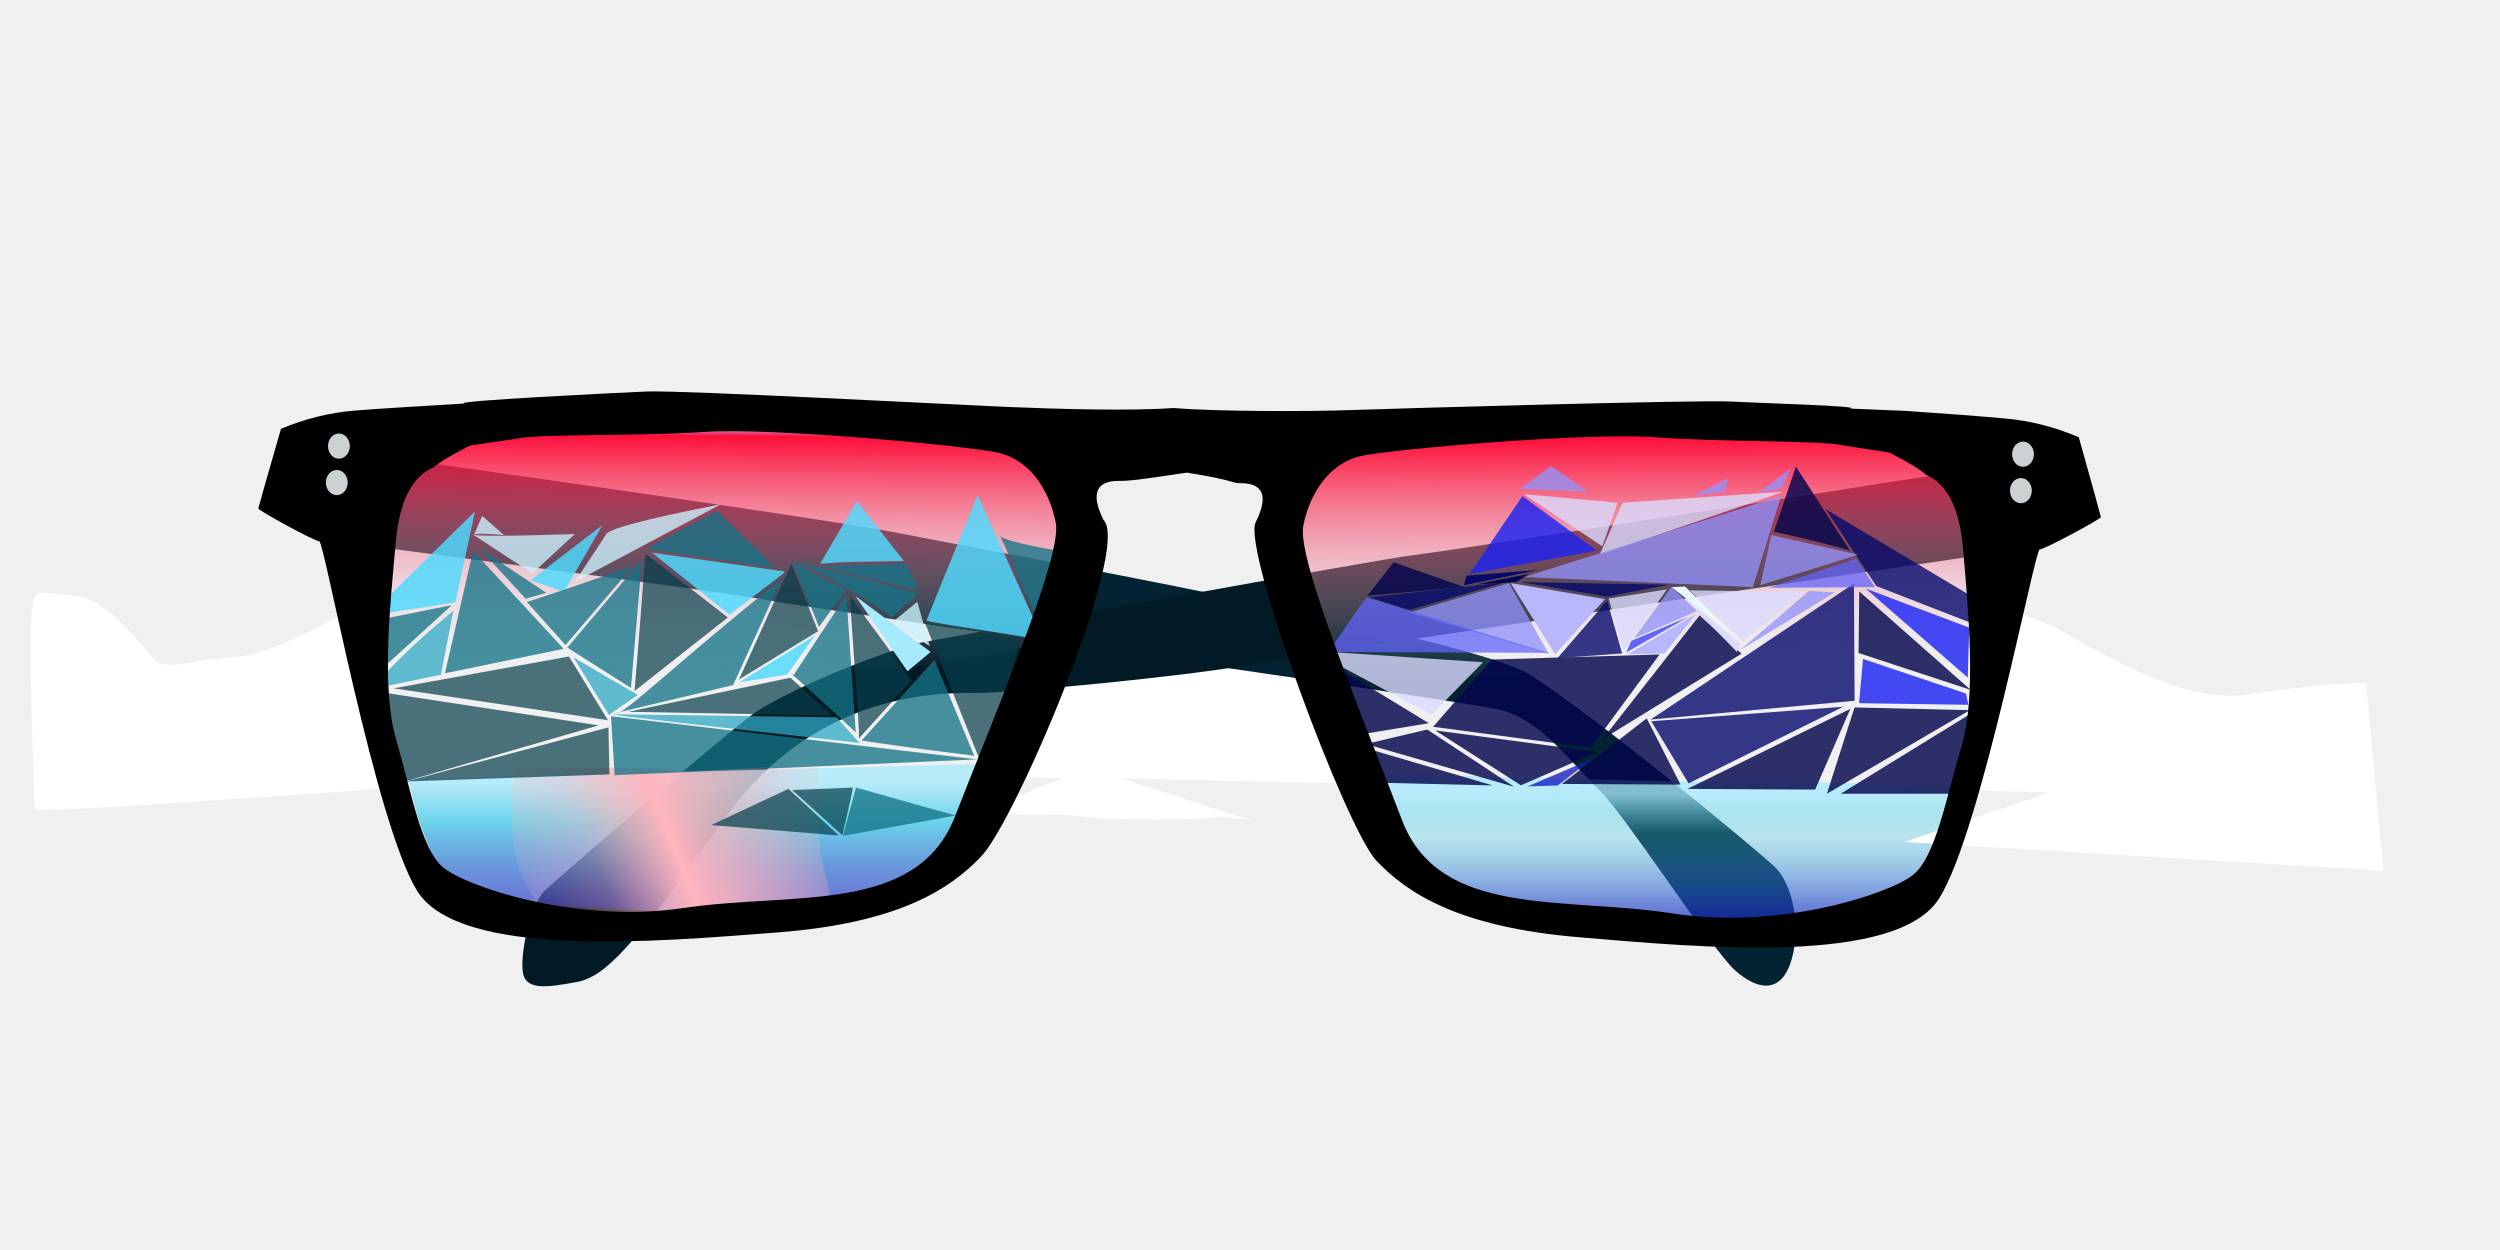
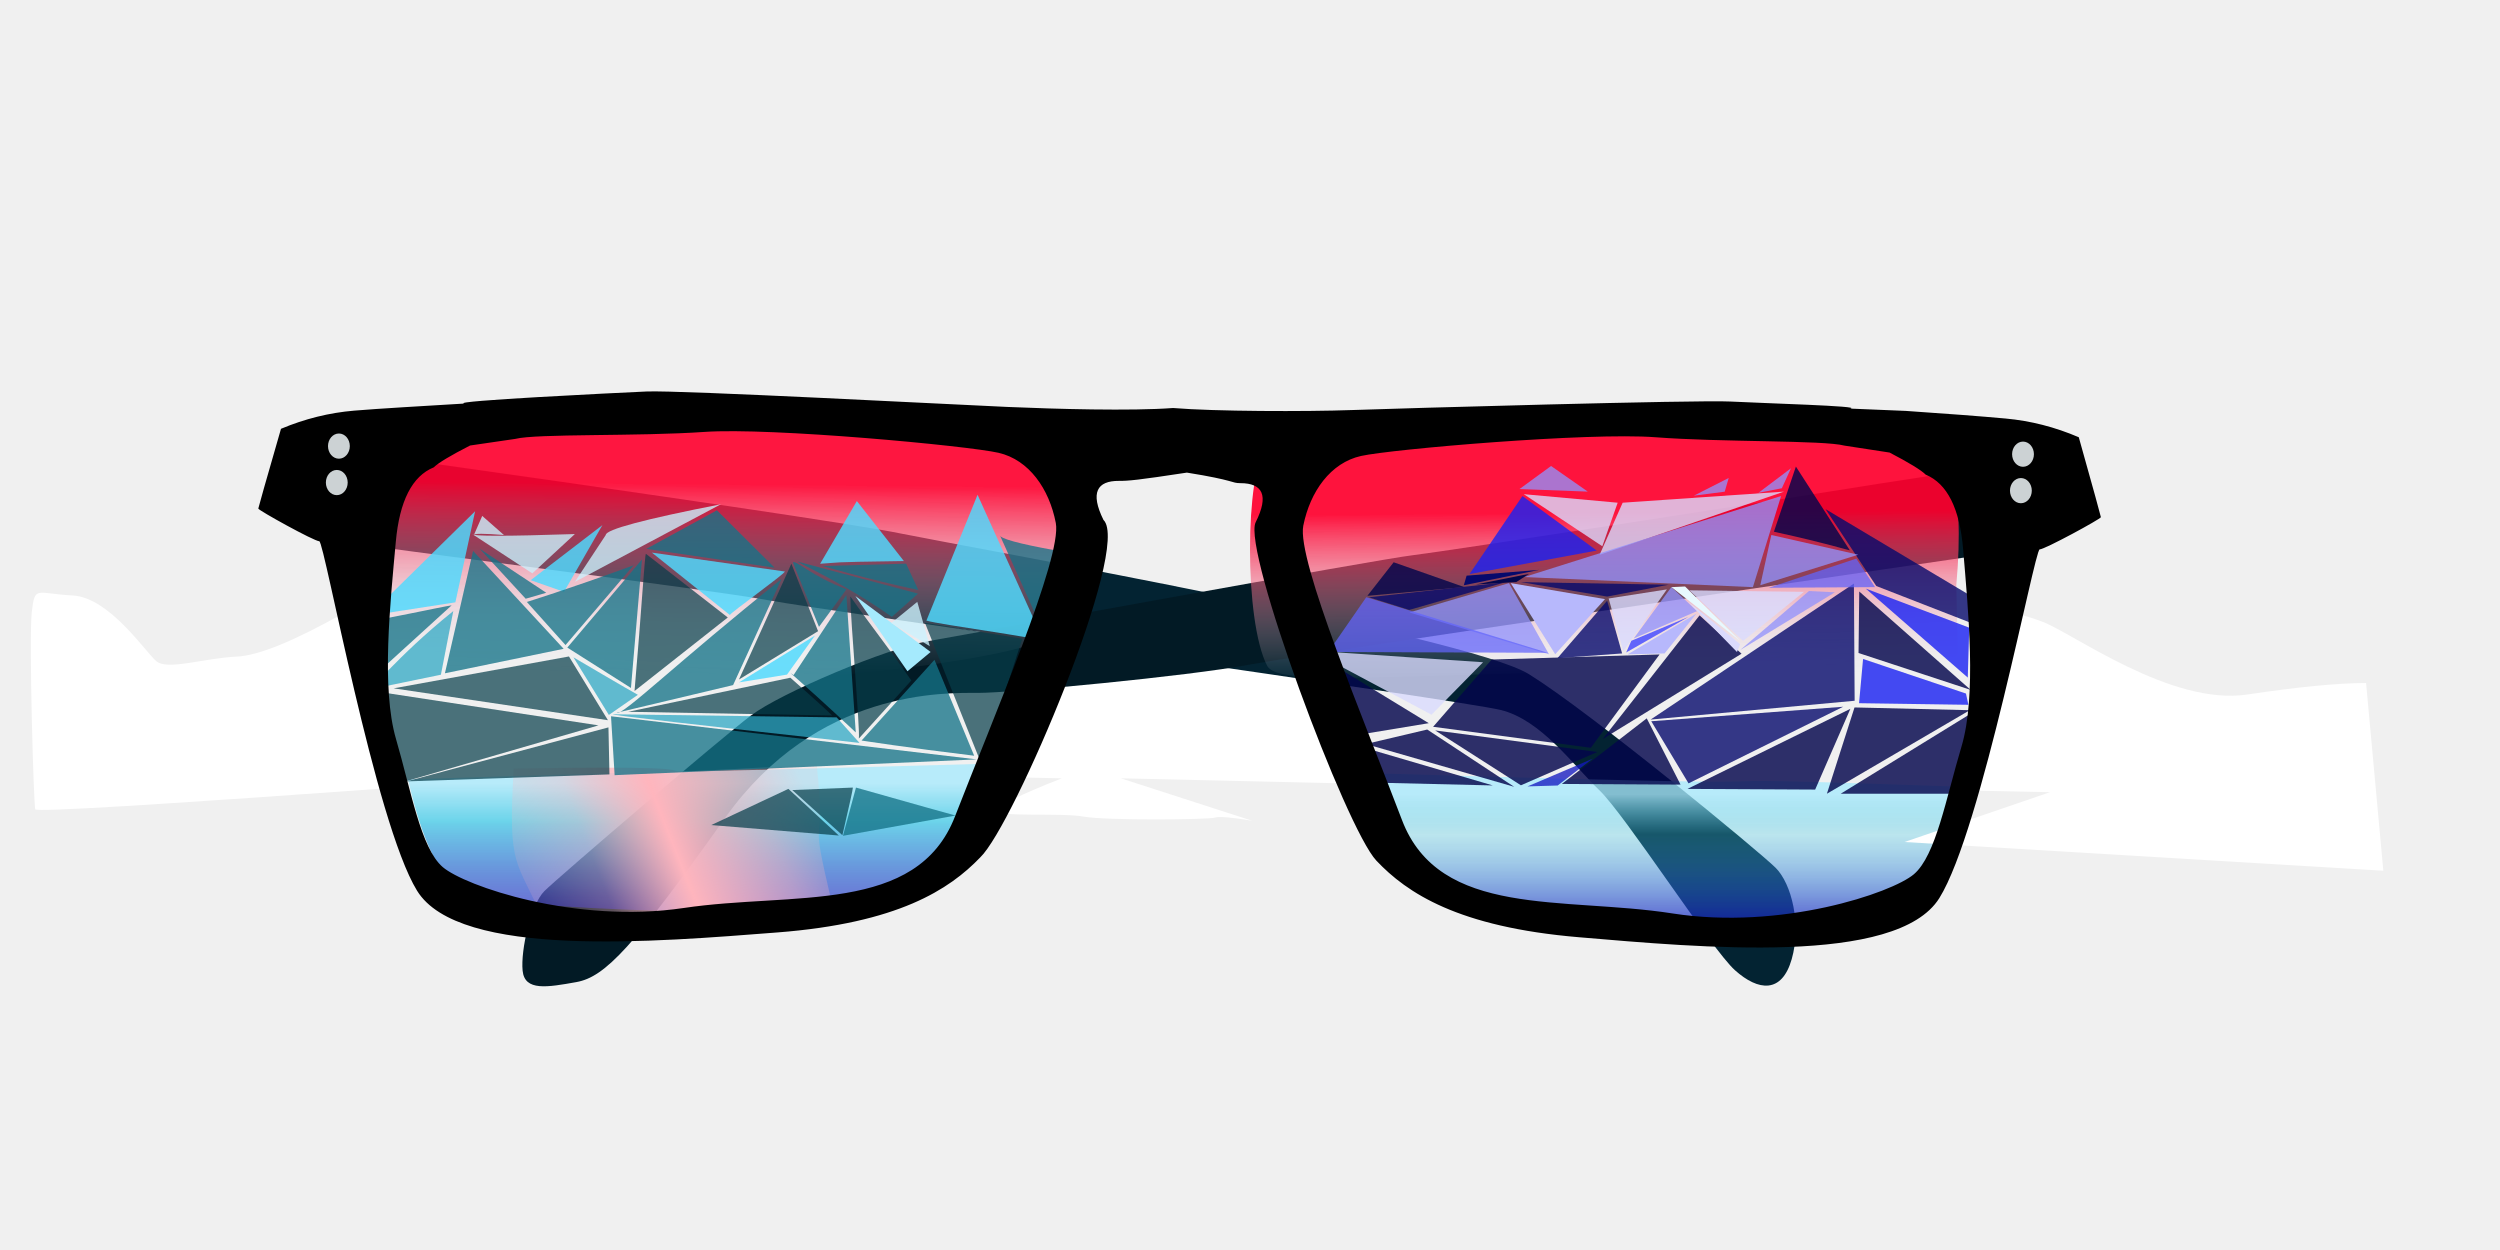
<svg xmlns="http://www.w3.org/2000/svg" width="2000.16pt" height="1000.08pt" viewBox="0 0 2000.16 1000.08">
  <defs>
    <linearGradient id="gradient0" gradientUnits="objectBoundingBox" x1="0.503" y1="0" x2="0.485" y2="1.023" spreadMethod="pad">
-       <stop stop-color="#7f7aff" offset="0" stop-opacity="0.369" />
-       <stop stop-color="#ff002e" offset="0.037" stop-opacity="0.949" />
+       <stop stop-color="#ff002e" offset="0.335" stop-opacity="0.922" />
      <stop stop-color="#def9ff" offset="1" stop-opacity="0" />
    </linearGradient>
    <linearGradient id="gradient1" gradientUnits="objectBoundingBox" x1="0.485" y1="0.136" x2="0.485" y2="1.062" spreadMethod="pad">
      <stop stop-color="#a7e9fc" offset="0" stop-opacity="0.78" />
      <stop stop-color="#44cbe8" offset="0.276" stop-opacity="0.31" />
      <stop stop-color="#161cc1" offset="0.921" stop-opacity="0.729" />
    </linearGradient>
    <linearGradient id="gradient2" gradientUnits="objectBoundingBox" x1="0.553" y1="-0.013" x2="0.529" y2="1.082" spreadMethod="pad">
-       <stop stop-color="#7f7aff" offset="0" stop-opacity="0.369" />
-       <stop stop-color="#ff002e" offset="0.045" stop-opacity="0.941" />
+       <stop stop-color="#ff002e" offset="0.202" stop-opacity="0.91" />
      <stop stop-color="#def9ff" offset="0.824" stop-opacity="0" />
    </linearGradient>
    <linearGradient id="gradient3" gradientUnits="objectBoundingBox" x1="0.485" y1="0.136" x2="0.485" y2="1.062" spreadMethod="pad">
      <stop stop-color="#a7e9fc" offset="0" stop-opacity="0.78" />
      <stop stop-color="#44cbe8" offset="0.276" stop-opacity="0.769" />
      <stop stop-color="#161cc1" offset="0.924" stop-opacity="0.612" />
    </linearGradient>
    <linearGradient id="gradient4" gradientUnits="objectBoundingBox" x1="0.016" y1="0.57" x2="0.989" y2="0.38" spreadMethod="pad">
      <stop stop-color="#ffb5bd" offset="0" stop-opacity="0.161" />
      <stop stop-color="#ffb5bd" offset="0.229" stop-opacity="0.369" />
      <stop stop-color="#ffb5bd" offset="0.494" stop-opacity="1" />
      <stop stop-color="#ffb5bd" offset="0.812" stop-opacity="0.49" />
      <stop stop-color="#ffb5bd" offset="0.971" stop-opacity="0.169" />
    </linearGradient>
  </defs>
  <path id="shape5" transform="matrix(-4.075897 0 0 4.075897 1077.92 475.3251)" fill="#ffffff" fill-rule="evenodd" stroke="#000000" stroke-opacity="0" stroke-width="0" stroke-linecap="square" stroke-linejoin="bevel" d="M12.794 4.071C16.449 5.018 18.412 5.898 18.683 6.711C19.089 7.929 17.058 9.757 18.886 8.944C20.714 8.132 24.166 2.852 24.369 4.68C24.572 6.508 25.925 12.397 30.427 8.944C34.929 5.492 32.492 0.212 36.35 0.009C40.209 -0.194 43.255 3.055 46.707 2.852C49.009 2.717 50.43 2.04 50.972 0.821L65.999 35.953L56.049 36.156C64.307 39.406 68.504 41.504 68.639 42.452C68.842 43.873 56.252 42.858 51.784 43.67C47.316 44.483 27.212 44.279 25.994 43.873C25.181 43.602 22.744 43.806 18.683 44.483L44.473 36.156L0 37.172C0 37.172 4.265 26.138 12.794 4.071Z" />
  <path id="shape0" transform="matrix(1.094467 0 0 1.094467 216.5499 347.9121)" fill="#032332" fill-rule="evenodd" d="M53.205 11.723C292.479 45.39 428.347 65.53 460.812 72.143C509.508 82.062 874.73 146.991 919.82 174.946C964.909 202.901 1088.45 304.803 1100.18 316.526C1111.9 328.249 1119.11 358.008 1111.9 383.258C1104.69 408.508 1087.55 406.705 1070.42 391.374C1053.28 376.044 990.159 277.749 971.221 259.714C952.284 241.678 928.837 208.312 899.079 201.098C869.32 193.884 407.606 128.955 363.419 120.839C319.232 112.723 80.259 82.964 48.696 77.553C27.655 73.946 11.423 63.125 0 45.089L9.018 0C9.018 0 23.747 3.908 53.205 11.723Z" />
  <path id="shape1" transform="translate(417.9193, 370.2203)" fill="#021a25" fill-rule="evenodd" d="M1222.37 65.739C826.951 123.622 613.156 155.596 580.988 161.66C532.737 170.756 391.336 184.132 364.876 184.132C338.415 184.132 235.879 180.678 162.284 284.041C88.69 387.404 66.364 411.384 43.21 415.519C20.057 419.653 1.865 422.961 0.211 406.423C-1.443 389.885 6.826 353.501 17.576 342.751C28.326 332.002 158.977 220.224 182.957 202.178C206.937 184.132 291.281 148.429 325.184 142.641C359.087 136.852 684.06 77.315 712.175 74.008C740.29 70.7 1011.51 28.528 1047.9 22.74C1084.28 16.951 1181.03 1.24 1206.66 0.413C1223.75 -0.138 1235.88 -0.138 1243.05 0.413C1243.05 0.413 1236.16 22.189 1222.37 65.739Z" />
-   <path id="shape0" transform="matrix(-4.075897 0 0 3.784076 1598.274 341.5157)" fill="url(#gradient0)" fill-rule="evenodd" stroke="#000000" stroke-opacity="0" stroke-width="0" stroke-linecap="square" stroke-linejoin="bevel" d="M0.478 33.436C-1.298 12.13 1.873 1.35 9.99 1.096C22.165 0.715 131.741 -2.328 135.927 3.759C140.112 9.847 140.319 41.011 135.754 50.523C132.71 56.864 88.114 48.909 0.098 52.46C0.098 52.46 0.224 46.119 0.478 33.436Z" />
+   <path id="shape0" transform="matrix(-4.075897 0 0 3.784076 1567.126 341.5157)" fill="url(#gradient0)" fill-rule="evenodd" stroke="#000000" stroke-opacity="0" stroke-width="0" stroke-linecap="square" stroke-linejoin="bevel" d="M0.478 33.436C-1.298 12.13 1.873 1.35 9.99 1.096C22.165 0.715 131.741 -2.328 135.927 3.759C140.112 9.847 140.319 41.011 135.754 50.523C132.71 56.864 88.114 48.909 0.098 52.46C0.098 52.46 0.224 46.119 0.478 33.436Z" />
  <path id="shape1" transform="matrix(-4.075897 0 0 3.98796 1565.682 618.6025)" fill="url(#gradient1)" fill-rule="evenodd" stroke="#000000" stroke-opacity="0" stroke-width="0" stroke-linecap="square" stroke-linejoin="bevel" d="M0 2.683C3.261 18.725 7.765 27.329 13.511 28.494C22.131 30.244 94.319 36.074 103.477 23.248C109.583 14.697 112.784 5.979 115.07 0C-2.913 3.605 78.703 -0.09 0 2.683Z" />
  <path id="shape2" transform="matrix(-4.075897 0 0 4.075897 1366.74 648.5051)" fill="#aeecfe" fill-rule="evenodd" stroke="#000000" stroke-opacity="0" stroke-width="0" stroke-linecap="square" stroke-linejoin="bevel" d="M0 10.713L37.908 0C37.908 0 25.272 3.571 0 10.713Z" />
  <path id="shape01" transform="matrix(4.075896 0 0 3.784075 293.7808 340.9735)" fill="url(#gradient2)" fill-rule="evenodd" stroke="#000000" stroke-opacity="0" stroke-width="0" stroke-linecap="square" stroke-linejoin="bevel" d="M0.478 37.595C-1.298 13.638 1.873 1.517 9.99 1.232C22.165 0.804 131.741 -2.618 135.927 4.227C140.112 11.072 141.253 31.606 136.688 42.301C133.644 49.431 88.114 54.992 0.098 58.985C0.098 58.985 0.224 51.855 0.478 37.595Z" />
  <path id="shape011" transform="matrix(4.075896 0 0 3.987959 326.4769 610.6992)" fill="url(#gradient3)" fill-rule="evenodd" stroke="#000000" stroke-opacity="0" stroke-width="0" stroke-linecap="square" stroke-linejoin="bevel" d="M0 3.222C3.261 18.045 7.765 25.995 13.511 27.073C22.131 28.689 94.319 34.076 103.477 22.224C109.583 14.323 114.234 5.525 116.52 0C-1.463 3.331 78.703 0.659 0 3.222Z" />
  <path id="shape3" transform="matrix(4.075896 0 0 4.021867 409.5466 611.5662)" fill="url(#gradient4)" fill-rule="evenodd" stroke="#000000" stroke-opacity="0" stroke-width="0" stroke-linecap="square" stroke-linejoin="bevel" d="M0.368 0.826C-0.863 21.064 0.984 18.685 6.029 30.765C17.689 32.486 44.103 30.708 62.929 28.12C57.854 6.338 61.958 20.091 59.819 0C6.73 3.092 58.441 -0.093 0.368 0.826Z" />
  <path id="shape52" transform="matrix(-4.075898 0 0 4.075898 835.0999 395.8475)" fill="#50d9fd" fill-opacity="0.831" fill-rule="evenodd" stroke="#000000" stroke-opacity="0" stroke-width="0" stroke-linecap="square" stroke-linejoin="bevel" d="M0 28.755L13.002 0L23.04 24.702C20.172 25.53 1.614 27.959 0 28.755Z" />
  <path id="shape53" transform="matrix(-4.075898 0 0 4.075898 723.1526 400.8697)" fill="#50d9fd" fill-opacity="0.831" fill-rule="evenodd" stroke="#000000" stroke-opacity="0" stroke-width="0" stroke-linecap="square" stroke-linejoin="bevel" d="M0 11.778L9.228 0L16.434 12.312C11.781 12.042 16.222 12.01 0 11.778Z" />
  <path id="shape54" transform="matrix(-4.075898 0 0 4.075898 380.1202 409.0294)" fill="#50d9fd" fill-opacity="0.831" fill-rule="evenodd" stroke="#000000" stroke-opacity="0" stroke-width="0" stroke-linecap="square" stroke-linejoin="bevel" d="M0 0L3.874 17.882L20.857 20.509C20.857 20.509 13.905 13.673 0 0Z" />
  <path id="shape55" transform="matrix(-4.075898 0 0 4.075898 729.1211 477.1731)" fill="#063d4a" fill-opacity="0.71" fill-rule="evenodd" stroke="#000000" stroke-opacity="0" stroke-width="0" stroke-linecap="square" stroke-linejoin="bevel" d="M11.969 0C7.876 5.859 4.033 10.641 0 16.5L10.303 27.897C10.029 26.256 11.969 4.376 11.969 0Z" />
  <path id="shape56" transform="matrix(-4.075898 0 0 4.075898 817.9239 498.2903)" fill="#063d4a" fill-opacity="0.71" fill-rule="evenodd" stroke="#000000" stroke-opacity="0" stroke-width="0" stroke-linecap="square" stroke-linejoin="bevel" d="M0 3.129L19.119 0L7.995 27.809C7.995 27.809 5.33 19.582 0 3.129Z" />
  <path id="shape57" transform="matrix(-4.075898 0 0 4.075898 654.5116 450.9843)" fill="#063d4a" fill-opacity="0.71" fill-rule="evenodd" stroke="#000000" stroke-opacity="0" stroke-width="0" stroke-linecap="square" stroke-linejoin="bevel" d="M5.241 0L0 13.25L15.526 22.73C15.526 22.73 6.523 2.929 5.241 0Z" />
  <path id="shape58" transform="matrix(-4.075898 0 0 4.075898 582.2709 443.0717)" fill="#063d4a" fill-opacity="0.71" fill-rule="evenodd" stroke="#000000" stroke-opacity="0" stroke-width="0" stroke-linecap="square" stroke-linejoin="bevel" d="M18.304 26.934L0 12.5L16.071 0C16.295 0.074 16.913 10.944 18.304 26.934Z" />
  <path id="shape60" transform="matrix(-4.075898 0 0 4.075898 486.3833 525.2103)" fill="#063d4a" fill-opacity="0.71" fill-rule="evenodd" stroke="#000000" stroke-opacity="0" stroke-width="0" stroke-linecap="square" stroke-linejoin="bevel" d="M0 12.514L7.648 0L42.061 6.257C42.061 6.257 28.041 8.343 0 12.514Z" />
  <path id="shape61" transform="matrix(-4.075898 0 0 4.075898 665.7385 542.2124)" fill="#063d4a" fill-opacity="0.71" fill-rule="evenodd" stroke="#000000" stroke-opacity="0" stroke-width="0" stroke-linecap="square" stroke-linejoin="bevel" d="M0 7.419L40.032 6.688L8.2 0C8.2 0 1.46 5.905 0 7.419Z" />
  <path id="shape62" transform="matrix(-4.075898 0 0 4.075898 627.9655 442.1374)" fill="#50d9fd" fill-opacity="0.831" fill-rule="evenodd" stroke="#000000" stroke-opacity="0" stroke-width="0" stroke-linecap="square" stroke-linejoin="bevel" d="M10.803 12.242L26.108 0L0 3.709C0.235 4.335 10.465 11.633 10.803 12.242Z" />
  <path id="shape63" transform="matrix(-4.075898 0 0 4.075898 744.5494 476.8605)" fill="#a5eafd" fill-rule="evenodd" stroke="#000000" stroke-opacity="0" stroke-width="0" stroke-linecap="square" stroke-linejoin="bevel" d="M0 10.98L4.544 14.767L14.767 0C14.767 0 9.844 3.66 0 10.98Z" />
  <path id="shape64" transform="matrix(-4.075898 0 0 4.075898 743.915 481.52)" fill="#cbf2fd" fill-opacity="0.788" fill-rule="evenodd" stroke="#000000" stroke-opacity="0" stroke-width="0" stroke-linecap="square" stroke-linejoin="bevel" d="M0 8.708L2.461 0L7.573 4.165C7.573 4.165 5.048 5.679 0 8.708Z" />
  <path id="shape65" transform="matrix(-4.075898 0 0 4.075898 576.7978 403.418)" fill="#cbf2fd" fill-opacity="0.788" fill-rule="evenodd" stroke="#000000" stroke-opacity="0" stroke-width="0" stroke-linecap="square" stroke-linejoin="bevel" d="M0 0L28.671 15.237L22.609 6.042C22.609 4.963 15.073 2.949 0 0Z" />
  <path id="shape66" transform="matrix(-4.075898 0 0 4.075898 459.9363 427.2713)" fill="#cbf2fd" fill-opacity="0.788" fill-rule="evenodd" stroke="#000000" stroke-opacity="0" stroke-width="0" stroke-linecap="square" stroke-linejoin="bevel" d="M0 0L8.356 7.72L20.152 0C20.152 0.45 13.435 0.45 0 0Z" />
  <path id="shape68" transform="matrix(-4.075898 0 0 4.075898 403.175 412.7669)" fill="#cbf2fd" fill-opacity="0.788" fill-rule="evenodd" stroke="#000000" stroke-opacity="0" stroke-width="0" stroke-linecap="square" stroke-linejoin="bevel" d="M0 3.748L4.26 0L5.898 3.748C5.898 3.434 3.932 3.434 0 3.748Z" />
  <path id="shape69" transform="matrix(-4.075898 0 0 4.075898 481.973 420.1125)" fill="#50d9fd" fill-opacity="0.831" fill-rule="evenodd" stroke="#000000" stroke-opacity="0" stroke-width="0" stroke-linecap="square" stroke-linejoin="bevel" d="M0 0L7.536 13.107L14.09 10.813C14.09 10.813 9.393 7.209 0 0Z" />
  <path id="shape70" transform="matrix(-4.075898 0 0 4.075898 779.3991 527.8979)" fill="#157388" fill-opacity="0.776" fill-rule="evenodd" stroke="#000000" stroke-opacity="0" stroke-width="0" stroke-linecap="square" stroke-linejoin="bevel" d="M0 18.826L7.793 0L22.105 15.843C22.105 15.843 13.293 17.224 0 18.826Z" />
  <path id="shape71" transform="matrix(-4.075898 0 0 4.075898 684.6621 476.0017)" fill="#157388" fill-opacity="0.776" fill-rule="evenodd" stroke="#000000" stroke-opacity="0" stroke-width="0" stroke-linecap="square" stroke-linejoin="bevel" d="M0 26.979L1.846 0L12.208 15.727C13.832 14.645 12.596 15.198 0 26.979Z" />
  <path id="shape72" transform="matrix(-4.075898 0 0 4.075898 625.2399 463.2725)" fill="#157388" fill-opacity="0.776" fill-rule="evenodd" stroke="#000000" stroke-opacity="0" stroke-width="0" stroke-linecap="square" stroke-linejoin="bevel" d="M0 0L9.499 20.815L32.337 26.247C31.229 26.913 20.66 16.496 0 0Z" />
  <path id="shape73" transform="matrix(-4.075898 0 0 4.075898 513.6142 447.6057)" fill="#157388" fill-opacity="0.776" fill-rule="evenodd" stroke="#000000" stroke-opacity="0" stroke-width="0" stroke-linecap="square" stroke-linejoin="bevel" d="M0 0L2.162 25.225L14.654 17.297C14.654 17.297 9.77 11.531 0 0Z" />
  <path id="shape74" transform="matrix(-4.075898 0 0 4.075898 450.9471 440.7515)" fill="#157388" fill-opacity="0.776" fill-rule="evenodd" stroke="#000000" stroke-opacity="0" stroke-width="0" stroke-linecap="square" stroke-linejoin="bevel" d="M17.777 0L0 19.219L23.303 24.023C23.303 24.023 21.461 16.016 17.777 0Z" />
  <path id="shape75" transform="matrix(-4.075898 0 0 4.075898 362.6657 488.8867)" fill="#2fa7c4" fill-opacity="0.741" fill-rule="evenodd" stroke="#000000" stroke-opacity="0" stroke-width="0" stroke-linecap="square" stroke-linejoin="bevel" d="M0 0L2.433 12.495L16.93 15.482C16.711 16.429 11.371 9.129 0 0Z" />
  <path id="shape76" transform="matrix(-4.075898 0 0 4.075898 361.3616 484.2898)" fill="#157388" fill-opacity="0.776" fill-rule="evenodd" stroke="#000000" stroke-opacity="0" stroke-width="0" stroke-linecap="square" stroke-linejoin="bevel" d="M0 0L16.245 14.789L15.663 2.987C14.424 2.987 2.179 0.335 0 0Z" />
  <path id="shape77" transform="matrix(-4.075898 0 0 4.075898 506.9179 452.2568)" fill="#157388" fill-opacity="0.776" fill-rule="evenodd" stroke="#000000" stroke-opacity="0" stroke-width="0" stroke-linecap="square" stroke-linejoin="bevel" d="M0 0L13.364 15.663L20.954 7.202C21.293 7.299 12.971 4.759 0 0Z" />
  <path id="shape78" transform="matrix(-4.075898 0 0 4.075898 734.4542 449.1918)" fill="#157388" fill-opacity="0.776" fill-rule="evenodd" stroke="#000000" stroke-opacity="0" stroke-width="0" stroke-linecap="square" stroke-linejoin="bevel" d="M5.142 10.884L0 6.323L23.721 0C23.249 0.405 13.823 4.672 5.142 10.884Z" />
  <path id="shape79" transform="matrix(-4.075898 0 0 4.075898 734.7076 450.9512)" fill="#157388" fill-opacity="0.776" fill-rule="evenodd" stroke="#000000" stroke-opacity="0" stroke-width="0" stroke-linecap="square" stroke-linejoin="bevel" d="M0 5.176L2.394 0L18.91 0.478C20.47 -0.042 9.43 3.23 0 5.176Z" />
  <path id="shape80" transform="matrix(-4.075898 0 0 4.075898 677.2276 449.7176)" fill="#157388" fill-opacity="0.776" fill-rule="evenodd" stroke="#000000" stroke-opacity="0" stroke-width="0" stroke-linecap="square" stroke-linejoin="bevel" d="M0 5.337L5.397 12.712L10.526 0.066C9.917 -0.5 7.012 2.684 0 5.337Z" />
  <path id="shape81" transform="matrix(-4.075898 0 0 4.075898 843.91 428.0439)" fill="#157388" fill-opacity="0.776" fill-rule="evenodd" stroke="#000000" stroke-opacity="0" stroke-width="0" stroke-linecap="square" stroke-linejoin="bevel" d="M0 2.99L3.536 16.151L10.804 0C10.804 0.684 7.203 1.681 0 2.99Z" />
  <path id="shape82" transform="matrix(-4.075898 0 0 4.075898 781.4594 573.0663)" fill="#157388" fill-opacity="0.776" fill-rule="evenodd" stroke="#000000" stroke-opacity="0" stroke-width="0" stroke-linecap="square" stroke-linejoin="bevel" d="M0 8.465L71.79 0L71.081 11.572C71.968 11.572 47.144 10.56 0 8.465Z" />
  <path id="shape83" transform="matrix(-4.075898 0 0 4.075898 487.5984 581.9463)" fill="#063d4a" fill-opacity="0.71" fill-rule="evenodd" stroke="#000000" stroke-opacity="0" stroke-width="0" stroke-linecap="square" stroke-linejoin="bevel" d="M0.196 0L0 9.232L39.876 10.607C39.876 10.607 26.65 7.072 0.196 0Z" />
  <path id="shape84" transform="matrix(-4.075898 0 0 4.075898 478.814 553.123)" fill="#063d4a" fill-opacity="0.71" fill-rule="evenodd" stroke="#000000" stroke-opacity="0" stroke-width="0" stroke-linecap="square" stroke-linejoin="bevel" d="M0 6.679L43.805 0L39.287 18.072C39.287 18.072 26.191 14.274 0 6.679Z" />
  <path id="shape85" transform="matrix(-4.075898 0 0 4.075898 687.661 571.4516)" fill="#2fa7c4" fill-opacity="0.741" fill-rule="evenodd" stroke="#000000" stroke-opacity="0" stroke-width="0" stroke-linecap="square" stroke-linejoin="bevel" d="M0 5.624L4.488 0.61L48.26 0C50.566 0 29.334 2.35 0 5.624Z" />
  <path id="shape86" transform="matrix(-4.075898 0 0 4.075898 510.3343 525.9009)" fill="#2fa7c4" fill-opacity="0.741" fill-rule="evenodd" stroke="#000000" stroke-opacity="0" stroke-width="0" stroke-linecap="square" stroke-linejoin="bevel" d="M0 7.357L5.694 11.311L12.644 0C12.644 0 1.405 6.622 0 7.357Z" />
  <path id="shape87" transform="matrix(-4.075898 0 0 4.075898 619.7575 408.2511)" fill="#157388" fill-opacity="0.776" fill-rule="evenodd" stroke="#000000" stroke-opacity="0" stroke-width="0" stroke-linecap="square" stroke-linejoin="bevel" d="M0 11.279L11.329 0L25.191 7.579C25.191 7.579 1.051 11.136 0 11.279Z" />
  <path id="shape88" transform="matrix(-4.075898 0 0 4.075898 437.0203 438.9705)" fill="#157388" fill-opacity="0.776" fill-rule="evenodd" stroke="#000000" stroke-opacity="0" stroke-width="0" stroke-linecap="square" stroke-linejoin="bevel" d="M0 8.656L4.035 9.827L13.081 0C13.081 0 8.721 2.885 0 8.656Z" />
  <path id="shape89" transform="matrix(-4.075898 0 0 4.075898 671.119 631.1567)" fill="#063d4a" fill-opacity="0.71" fill-rule="evenodd" stroke="#000000" stroke-opacity="0" stroke-width="0" stroke-linecap="square" stroke-linejoin="bevel" d="M25.04 7.101L0 9.157L9.904 0C9.904 0 14.95 2.367 25.04 7.101Z" />
  <path id="shape90" transform="matrix(-4.075898 0 0 4.075898 682.3596 630.106)" fill="#063d4a" fill-opacity="0.71" fill-rule="evenodd" stroke="#000000" stroke-opacity="0" stroke-width="0" stroke-linecap="square" stroke-linejoin="bevel" d="M2.064 9.349L11.899 0.486L0 0C0.006 0.377 0.694 3.494 2.064 9.349Z" />
  <path id="shape91" transform="matrix(-4.075898 0 0 4.075898 764.4907 630.106)" fill="#157388" fill-opacity="0.776" fill-rule="evenodd" stroke="#000000" stroke-opacity="0" stroke-width="0" stroke-linecap="square" stroke-linejoin="bevel" d="M19.543 0L22.093 9.47L0 5.49C0.696 5.318 7.21 3.488 19.543 0Z" />
  <path id="shape01" transform="matrix(1 0 0 1 591.2126 508.4959)" fill="#50d9fd" fill-opacity="0.831" fill-rule="evenodd" stroke="#000000" stroke-opacity="0" stroke-width="0" stroke-linecap="square" stroke-linejoin="bevel" d="M0 37.472L60.809 0L38.458 31.226C38.458 31.226 25.638 33.308 0 37.472Z" />
  <path id="shape4" transform="matrix(-4.075898 0 0 4.075898 1906.81 491.2943)" fill="#ffffff" fill-rule="evenodd" stroke="#000000" stroke-opacity="0" stroke-width="0" stroke-linecap="square" stroke-linejoin="bevel" d="M0 50.38L93.993 44.741L65.419 34.965L83.842 34.59L73.691 0.376C73.189 -0.376 70.934 1.31687e-07 66.923 1.504C60.908 3.76 41.733 18.047 26.694 15.791C16.668 14.287 8.898 13.535 3.384 13.535C3.384 13.535 2.256 25.817 0 50.38Z" />
  <path id="shape6" transform="matrix(-4.075898 0 0 4.075898 307.5688 474.2109)" fill="#ffffff" fill-rule="evenodd" stroke="#000000" stroke-opacity="0" stroke-width="0" stroke-linecap="square" stroke-linejoin="bevel" d="M7.868 3.933C17.698 9.481 24.753 12.352 29.036 12.546C35.459 12.838 42.612 15.32 44.802 13.422C46.992 11.524 54.026 0.914 61.209 0.54C68.393 0.166 68.617 -1.48 69.216 3.758C69.815 8.996 68.842 41.696 68.543 42.519C68.343 43.068 45.495 41.696 0 38.403C0 38.403 2.623 26.913 7.868 3.933Z" />
  <path id="shape7" transform="matrix(-4.075897 0 0 4.075897 1277.477 396.8665)" fill="#1b22f2" fill-opacity="0.808" fill-rule="evenodd" stroke="#000000" stroke-opacity="0" stroke-width="0" stroke-linecap="square" stroke-linejoin="bevel" d="M24.969 15.317L0 10.702L14.585 0C14.585 0 18.046 5.106 24.969 15.317Z" />
  <path id="shape8" transform="matrix(-4.075897 0 0 4.075897 1574.833 527.2237)" fill="#1b22f2" fill-opacity="0.808" fill-rule="evenodd" stroke="#000000" stroke-opacity="0" stroke-width="0" stroke-linecap="square" stroke-linejoin="bevel" d="M0.473 6.786L20.673 0L21.462 8.68L0 8.995C0 8.995 0.158 8.259 0.473 6.786Z" />
  <path id="shape9" transform="matrix(-4.075897 0 0 4.075897 1284.104 466.5297)" fill="#b7b8fc" fill-rule="evenodd" stroke="#000000" stroke-opacity="0" stroke-width="0" stroke-linecap="square" stroke-linejoin="bevel" d="M0 3.142L9.775 13.965L18.503 0C18.503 0 12.335 1.047 0 3.142Z" />
  <path id="shape10" transform="matrix(-4.075897 0 0 4.075897 1186.548 520.602)" fill="#d9dafe" fill-opacity="0.8" fill-rule="evenodd" stroke="#000000" stroke-opacity="0" stroke-width="0" stroke-linecap="square" stroke-linejoin="bevel" d="M0 2.269L10.124 12.568L33.69 0C33.69 0 22.46 0.756 0 2.269Z" />
  <path id="shape11" transform="matrix(-4.075897 0 0 4.075897 1239.281 466.5297)" fill="#9192fc" fill-opacity="0.765" fill-rule="evenodd" stroke="#000000" stroke-opacity="0" stroke-width="0" stroke-linecap="square" stroke-linejoin="bevel" d="M0 13.965L7.855 0L27.405 5.76C27.405 5.76 18.27 8.495 0 13.965Z" />
  <path id="shape12" transform="matrix(-4.075897 0 0 4.075897 1443.239 472.2942)" fill="#d9dafe" fill-opacity="0.8" fill-rule="evenodd" stroke="#000000" stroke-opacity="0" stroke-width="0" stroke-linecap="square" stroke-linejoin="bevel" d="M0 0.306L11.924 9.936L22.472 0C22.472 0 14.981 0.102 0 0.306Z" />
  <path id="shape13" transform="matrix(-4.075897 0 0 4.075897 1427.354 393.3173)" fill="#d9dafe" fill-opacity="0.8" fill-rule="evenodd" stroke="#000000" stroke-opacity="0" stroke-width="0" stroke-linecap="square" stroke-linejoin="bevel" d="M0 0L36.205 12.404L31.68 2.179C31.68 2.179 21.12 1.453 0 0Z" />
  <path id="shape14" transform="matrix(-4.075897 0 0 4.075897 1294.243 395.3669)" fill="#d9dafe" fill-opacity="0.8" fill-rule="evenodd" stroke="#000000" stroke-opacity="0" stroke-width="0" stroke-linecap="square" stroke-linejoin="bevel" d="M0 1.676L3.017 10.225L18.438 0C18.438 0 12.292 0.559 0 1.676Z" />
  <path id="shape15" transform="matrix(-4.075897 0 0 4.075897 1270.331 372.8215)" fill="#9192fc" fill-opacity="0.765" fill-rule="evenodd" stroke="#000000" stroke-opacity="0" stroke-width="0" stroke-linecap="square" stroke-linejoin="bevel" d="M0 5.029L7.208 0L13.409 4.526C13.409 4.526 8.94 4.693 0 5.029Z" />
  <path id="shape16" transform="matrix(-4.075897 0 0 4.075897 1432.911 374.6237)" fill="#9192fc" fill-opacity="0.765" fill-rule="evenodd" stroke="#000000" stroke-opacity="0" stroke-width="0" stroke-linecap="square" stroke-linejoin="bevel" d="M0 0L1.795 3.925L6.393 4.823C6.393 4.823 4.262 3.215 0 0Z" />
  <path id="shape17" transform="matrix(-4.075897 0 0 4.075897 1383.083 382.3951)" fill="#9192fc" fill-opacity="0.765" fill-rule="evenodd" stroke="#000000" stroke-opacity="0" stroke-width="0" stroke-linecap="square" stroke-linejoin="bevel" d="M0 0L0.785 2.692L6.842 3.477C6.842 3.477 4.561 2.318 0 0Z" />
  <path id="shape18" transform="matrix(-4.075897 0 0 4.075897 1357.775 469.7089)" fill="#9192fc" fill-opacity="0.765" fill-rule="evenodd" stroke="#000000" stroke-opacity="0" stroke-width="0" stroke-linecap="square" stroke-linejoin="bevel" d="M0 4.711L5.047 0L12.449 10.094C12.449 10.094 8.3 8.3 0 4.711Z" />
  <path id="shape19" transform="matrix(-4.075897 0 0 4.075897 1238.318 477.8033)" fill="#6264fb" fill-opacity="0.741" fill-rule="evenodd" stroke="#000000" stroke-opacity="0" stroke-width="0" stroke-linecap="square" stroke-linejoin="bevel" d="M0 10.911L35.627 0L43.067 10.746C43.067 10.746 28.711 10.801 0 10.911Z" />
  <path id="shape20" transform="matrix(-4.075897 0 0 4.075897 1425.003 396.8329)" fill="#9192fc" fill-opacity="0.765" fill-rule="evenodd" stroke="#000000" stroke-opacity="0" stroke-width="0" stroke-linecap="square" stroke-linejoin="bevel" d="M0 0L5.539 17.894L50.417 15.906C50.417 15.906 33.611 10.604 0 0Z" />
  <path id="shape21" transform="matrix(-4.075897 0 0 4.075897 1483.83 466.8742)" fill="#06096c" fill-opacity="0.8" fill-rule="evenodd" stroke="#000000" stroke-opacity="0" stroke-width="0" stroke-linecap="square" stroke-linejoin="bevel" d="M0 23.007L0.142 0L40.049 26.7C40.049 26.7 26.7 25.469 0 23.007Z" />
  <path id="shape22" transform="matrix(-4.075897 0 0 4.075897 1393.337 492.3438)" fill="#03064c" fill-opacity="0.82" fill-rule="evenodd" stroke="#000000" stroke-opacity="0" stroke-width="0" stroke-linecap="square" stroke-linejoin="bevel" d="M0 7.527L8.237 0L27.268 24.285C27.268 24.285 18.178 18.699 0 7.527Z" />
  <path id="shape23" transform="matrix(-4.075897 0 0 4.075897 1327.756 523.6018)" fill="#03064c" fill-opacity="0.82" fill-rule="evenodd" stroke="#000000" stroke-opacity="0" stroke-width="0" stroke-linecap="square" stroke-linejoin="bevel" d="M44.452 14.202L32.948 0.994L0 0L13.492 18.32C13.492 18.32 23.812 16.948 44.452 14.202Z" />
  <path id="shape24" transform="matrix(-4.075897 0 0 4.075897 1143.101 530.5481)" fill="#03064c" fill-opacity="0.82" fill-rule="evenodd" stroke="#000000" stroke-opacity="0" stroke-width="0" stroke-linecap="square" stroke-linejoin="bevel" d="M0 11.788L19.314 0L15.48 14.344C15.48 14.344 10.32 13.492 0 11.788Z" />
  <path id="shape25" transform="matrix(-4.075897 0 0 4.075897 1576.663 473.2416)" fill="#03064c" fill-opacity="0.82" fill-rule="evenodd" stroke="#000000" stroke-opacity="0" stroke-width="0" stroke-linecap="square" stroke-linejoin="bevel" d="M0 19.314L22.013 12.072L21.871 8.52651e-14C21.871 8.52651e-14 14.581 6.438 0 19.314Z" />
  <path id="shape26" transform="matrix(-4.075897 0 0 4.075897 1575.505 470.9262)" fill="#1b22f2" fill-opacity="0.808" fill-rule="evenodd" stroke="#000000" stroke-opacity="0" stroke-width="0" stroke-linecap="square" stroke-linejoin="bevel" d="M0.284 17.468L0 7.669L20.309 0C20.309 0 13.634 5.823 0.284 17.468Z" />
  <path id="shape27" transform="matrix(-4.075897 0 0 4.075897 1479.993 373.277)" fill="#03064c" fill-opacity="0.82" fill-rule="evenodd" stroke="#000000" stroke-opacity="0" stroke-width="0" stroke-linecap="square" stroke-linejoin="bevel" d="M14.902 12.793L10.59 0L0 16.446C0.522 16.389 4.058 15.168 14.902 12.793Z" />
  <path id="shape28" transform="matrix(-4.075897 0 0 4.075897 1606.868 407.3239)" fill="#06096c" fill-opacity="0.8" fill-rule="evenodd" stroke="#000000" stroke-opacity="0" stroke-width="0" stroke-linecap="square" stroke-linejoin="bevel" d="M35.904 0L25.939 15.094L0.733 24.913L0 18.758L7.181 17.146C7.181 17.146 16.755 11.431 35.904 0Z" />
  <path id="shape29" transform="matrix(-4.075897 0 0 4.075897 1486.69 428.0439)" fill="#9192fc" fill-opacity="0.765" fill-rule="evenodd" stroke="#000000" stroke-opacity="0" stroke-width="0" stroke-linecap="square" stroke-linejoin="bevel" d="M19.219 9.849L17.055 0L0 3.867C0 3.867 6.406 5.861 19.219 9.849Z" />
  <path id="shape30" transform="matrix(-4.075897 0 0 4.075897 1500.178 446.9177)" fill="#6264fb" fill-opacity="0.741" fill-rule="evenodd" stroke="#000000" stroke-opacity="0" stroke-width="0" stroke-linecap="square" stroke-linejoin="bevel" d="M20.874 5.728L3.691 0L0 5.6C0 5.6 6.958 5.643 20.874 5.728Z" />
  <path id="shape31" transform="matrix(-4.075897 0 0 4.075897 1468.014 472.8565)" fill="#9192fc" fill-opacity="0.765" fill-rule="evenodd" stroke="#000000" stroke-opacity="0" stroke-width="0" stroke-linecap="square" stroke-linejoin="bevel" d="M0 0.255L5.091 0L18.583 11.582C18.583 11.582 12.389 7.806 0 0.255Z" />
  <path id="shape32" transform="matrix(-4.075897 0 0 4.075897 1392.272 469.2251)" fill="#e8f9fe" fill-rule="evenodd" stroke="#000000" stroke-opacity="0" stroke-width="0" stroke-linecap="square" stroke-linejoin="bevel" d="M0 10.691L10.819 0L13.492 0.127C13.492 0.127 8.994 3.649 0 10.691Z" />
  <path id="shape33" transform="matrix(-4.075897 0 0 4.075897 1392.272 480.6382)" fill="#dadafd" fill-rule="evenodd" stroke="#000000" stroke-opacity="0" stroke-width="0" stroke-linecap="square" stroke-linejoin="bevel" d="M0 8.528L0.636 10.055L10.437 0C10.437 0 6.958 2.843 0 8.528Z" />
  <path id="shape34" transform="matrix(-4.075897 0 0 4.075897 1357.253 490.9301)" fill="#b7b8fc" fill-rule="evenodd" stroke="#000000" stroke-opacity="0" stroke-width="0" stroke-linecap="square" stroke-linejoin="bevel" d="M0 0L6.252 7.816L13.516 7.999C13.516 7.999 9.011 5.333 0 0Z" />
  <path id="shape35" transform="matrix(-4.075897 0 0 4.075897 1350.882 493.5535)" fill="#6264fb" fill-rule="evenodd" stroke="#000000" stroke-opacity="0" stroke-width="0" stroke-linecap="square" stroke-linejoin="bevel" d="M0 0L11.217 4.689L12.229 6.988C12.229 6.988 8.153 4.659 0 0Z" />
  <path id="shape36" transform="matrix(-4.075897 0 0 4.075897 1171.444 449.8376)" fill="#03064c" fill-opacity="0.82" fill-rule="evenodd" stroke="#000000" stroke-opacity="0" stroke-width="0" stroke-linecap="square" stroke-linejoin="bevel" d="M0 4.871L13.848 0L19.005 6.59C19.005 6.59 12.67 6.017 0 4.871Z" />
  <path id="shape37" transform="matrix(-4.075897 0 0 4.075897 1204.531 465.7972)" fill="#06096c" fill-opacity="0.8" fill-rule="evenodd" stroke="#000000" stroke-opacity="0" stroke-width="0" stroke-linecap="square" stroke-linejoin="bevel" d="M26.836 2.961L18.91 5.444L0 0C0 0 8.945 0.987 26.836 2.961Z" />
  <path id="shape38" transform="matrix(-4.075897 0 0 4.075897 1231.525 455.9173)" fill="#06096c" fill-rule="evenodd" stroke="#000000" stroke-opacity="0" stroke-width="0" stroke-linecap="square" stroke-linejoin="bevel" d="M14.816 3.026L14.266 1.14L8.52651e-14 0C8.52651e-14 0 4.939 1.009 14.816 3.026Z" />
  <path id="shape39" transform="matrix(-4.075897 0 0 4.075897 1223.356 459.1209)" fill="#03064c" fill-rule="evenodd" stroke="#000000" stroke-opacity="0" stroke-width="0" stroke-linecap="square" stroke-linejoin="bevel" d="M0 0L2.515 1.611L10.454 2.083C10.454 2.083 6.969 1.389 0 0Z" />
  <path id="shape40" transform="matrix(-4.075897 0 0 4.075897 1335.031 465.7265)" fill="#06096c" fill-opacity="0.8" fill-rule="evenodd" stroke="#000000" stroke-opacity="0" stroke-width="0" stroke-linecap="square" stroke-linejoin="bevel" d="M0 0.507L12.077 2.842L29.024 0C29.024 0 19.35 0.169 0 0.507Z" />
  <path id="shape41" transform="matrix(-4.075897 0 0 4.075897 1297.803 480.6175)" fill="#06096c" fill-opacity="0.8" fill-rule="evenodd" stroke="#000000" stroke-opacity="0" stroke-width="0" stroke-linecap="square" stroke-linejoin="bevel" d="M0 10.351L2.943 0L12.685 11.265C12.685 11.265 8.457 10.96 0 10.351Z" />
  <path id="shape42" transform="matrix(-4.075897 0 0 4.075897 1333.614 471.5454)" fill="#d9dafe" fill-opacity="0.8" fill-rule="evenodd" stroke="#000000" stroke-opacity="0" stroke-width="0" stroke-linecap="square" stroke-linejoin="bevel" d="M0 0L8.548 12.126L11.43 1.789C11.43 1.789 7.62 1.193 0 0Z" />
  <path id="shape43" transform="matrix(-4.075897 0 0 4.075897 1577.618 570.4137)" fill="#03064c" fill-opacity="0.82" fill-rule="evenodd" stroke="#000000" stroke-opacity="0" stroke-width="0" stroke-linecap="square" stroke-linejoin="bevel" d="M0 0L3.794 15.854L25.745 15.854C25.745 15.854 17.163 10.569 0 0Z" />
  <path id="shape44" transform="matrix(-4.075897 0 0 4.075897 1480.416 567.1)" fill="#03064c" fill-opacity="0.82" fill-rule="evenodd" stroke="#000000" stroke-opacity="0" stroke-width="0" stroke-linecap="square" stroke-linejoin="bevel" d="M0 0L6.911 15.854L31.978 15.718C31.978 15.718 21.319 10.479 0 0Z" />
  <path id="shape45" transform="matrix(-4.075897 0 0 4.075897 1344.554 574.7274)" fill="#03064c" fill-opacity="0.82" fill-rule="evenodd" stroke="#000000" stroke-opacity="0" stroke-width="0" stroke-linecap="square" stroke-linejoin="bevel" d="M0 13.008L6.639 0L23.306 12.873C23.306 12.873 15.537 12.918 0 13.008Z" />
  <path id="shape46" transform="matrix(-4.075897 0 0 4.075897 1211.454 583.6686)" fill="#03064c" fill-opacity="0.82" fill-rule="evenodd" stroke="#000000" stroke-opacity="0" stroke-width="0" stroke-linecap="square" stroke-linejoin="bevel" d="M29.133 2.845L17.073 0L0 11.246C0 11.246 9.711 8.446 29.133 2.845Z" />
  <path id="shape47" transform="matrix(-4.075897 0 0 4.075897 1194.333 598.5802)" fill="#03064c" fill-opacity="0.82" fill-rule="evenodd" stroke="#000000" stroke-opacity="0" stroke-width="0" stroke-linecap="square" stroke-linejoin="bevel" d="M0 7.317L24.932 0L22.764 6.775C22.764 6.775 15.176 6.956 0 7.317Z" />
  <path id="shape48" transform="matrix(-4.075897 0 0 4.075897 1575.961 565.9955)" fill="#03064c" fill-opacity="0.82" fill-rule="evenodd" stroke="#000000" stroke-opacity="0" stroke-width="0" stroke-linecap="square" stroke-linejoin="bevel" d="M0 0.542L28.049 16.938L22.628 0C22.628 0 15.086 0.181 0 0.542Z" />
  <path id="shape49" transform="matrix(-4.075897 0 0 4.075897 1474.651 565.4432)" fill="#06096c" fill-opacity="0.8" fill-rule="evenodd" stroke="#000000" stroke-opacity="0" stroke-width="0" stroke-linecap="square" stroke-linejoin="bevel" d="M0 0L30.352 15.04L37.669 2.845C37.669 2.845 25.113 1.897 0 0Z" />
  <path id="shape50" transform="matrix(-4.075897 0 0 4.075897 1277.955 584.3908)" fill="#03064c" fill-opacity="0.82" fill-rule="evenodd" stroke="#000000" stroke-opacity="0" stroke-width="0" stroke-linecap="square" stroke-linejoin="bevel" d="M0 4.231L31.826 0L15 10.769C15 10.769 10 8.59 0 4.231Z" />
  <path id="shape51" transform="matrix(-4.075897 0 0 4.075897 1274.104 607.0451)" fill="#1318c0" fill-opacity="0.765" fill-rule="evenodd" stroke="#000000" stroke-opacity="0" stroke-width="0" stroke-linecap="square" stroke-linejoin="bevel" d="M0 0L6.842 5.253L12.757 5.429C12.757 5.429 8.505 3.62 0 0Z" />
  <path id="shape92" transform="matrix(-4.075897 0 0 4.075897 1680.846 313.1303)" fill="#000000" fill-rule="evenodd" stroke="#000000" stroke-opacity="0" stroke-width="0" stroke-linecap="square" stroke-linejoin="bevel" d="M49.197 3.378C46.537 2.885 66.43 2.325 72.773 1.991C79.115 1.657 137.534 3.327 146.881 3.66C156.228 3.994 173.934 3.944 182.127 3.264C190.325 3.883 205.31 3.456 214.655 3.053C223.999 2.651 279.096 -0.267 285.441 0.02C291.786 0.307 323.944 1.88 321.288 2.392C329.463 2.885 337.951 3.37 342.85 3.779C347.749 4.188 352.543 5.377 357.231 7.345C360.199 17.635 361.684 22.854 361.686 23.003C361.689 23.336 350.717 29.41 349.715 29.417C348.714 29.424 338.771 84.596 330.524 98.01C322.277 111.423 283.528 108.036 259.813 106.208C236.098 104.379 226.034 97.777 219.979 91.479C213.389 85.181 190.241 30.569 195.789 25.225C198.421 19.881 197.069 17.537 192.729 17.569C190.909 17.583 189.022 17.412 179.409 15.945C169.807 17.483 170.733 18.015 168.913 18.015C164.573 18.015 163.238 20.368 165.909 25.692C168.579 31.017 148.216 85.78 142.207 92.123C136.199 98.465 126.184 105.142 102.483 107.145C78.782 109.147 40.058 112.82 31.713 99.467C23.367 86.114 13.019 31.017 12.018 31.017C11.016 31.017 0 25.025 0 24.691C0 24.543 1.447 19.313 4.34 9.002C9.013 6.999 13.798 5.775 18.694 5.329C23.59 4.884 30.124 4.385 38.295 3.832M41.475 12.008C37.637 14.01 35.274 15.455 34.383 16.346C30.155 18.104 27.707 22.994 27.039 31.017C26.038 43.051 24.369 59.742 27.373 69.757C30.378 79.771 32.38 91.121 36.72 94.793C41.06 98.465 62.758 105.809 84.123 102.471C105.487 99.133 129.856 103.473 137.2 84.111C144.544 64.749 157.897 33.036 156.562 26.36C155.226 19.684 151.221 14.009 145.212 12.674C139.203 11.338 100.48 8 87.461 9.002C74.442 10.003 54.463 9.554 50.332 10.646M320.119 10.625C323.971 12.598 326.345 14.027 327.242 14.91C331.483 16.637 333.967 21.51 334.694 29.527C335.784 41.554 337.576 58.232 334.645 68.268C331.715 78.305 329.795 89.669 325.483 93.373C321.17 97.077 299.527 104.581 278.138 101.4C256.75 98.219 232.414 102.737 224.927 83.43C217.441 64.124 203.855 32.51 205.141 25.824C206.428 19.138 210.391 13.433 216.39 12.054C222.389 10.674 261.086 7.051 274.112 7.957C287.138 8.863 307.113 8.267 311.252 9.328" />
  <ellipse id="shape2" transform="translate(1609.808, 353.3029)" rx="8.731" ry="10.08" cx="8.731" cy="10.08" fill="#ccd2d4" fill-rule="evenodd" />
  <ellipse id="shape02" transform="matrix(1 0 0 1 1608.108 382.4644)" rx="8.731" ry="10.08" cx="8.731" cy="10.08" fill="#ccd2d4" fill-rule="evenodd" stroke="#000000" stroke-opacity="0" stroke-width="0" stroke-linecap="square" stroke-linejoin="bevel" />
  <ellipse id="shape3" transform="translate(262.4179, 346.8316)" rx="8.731" ry="10.08" cx="8.731" cy="10.08" fill="#ccd2d4" fill-rule="evenodd" />
  <ellipse id="shape03" transform="matrix(1 0 0 1 260.7171 375.9931)" rx="8.731" ry="10.08" cx="8.731" cy="10.08" fill="#ccd2d4" fill-rule="evenodd" stroke="#000000" stroke-opacity="0" stroke-width="0" stroke-linecap="square" stroke-linejoin="bevel" />
</svg>
